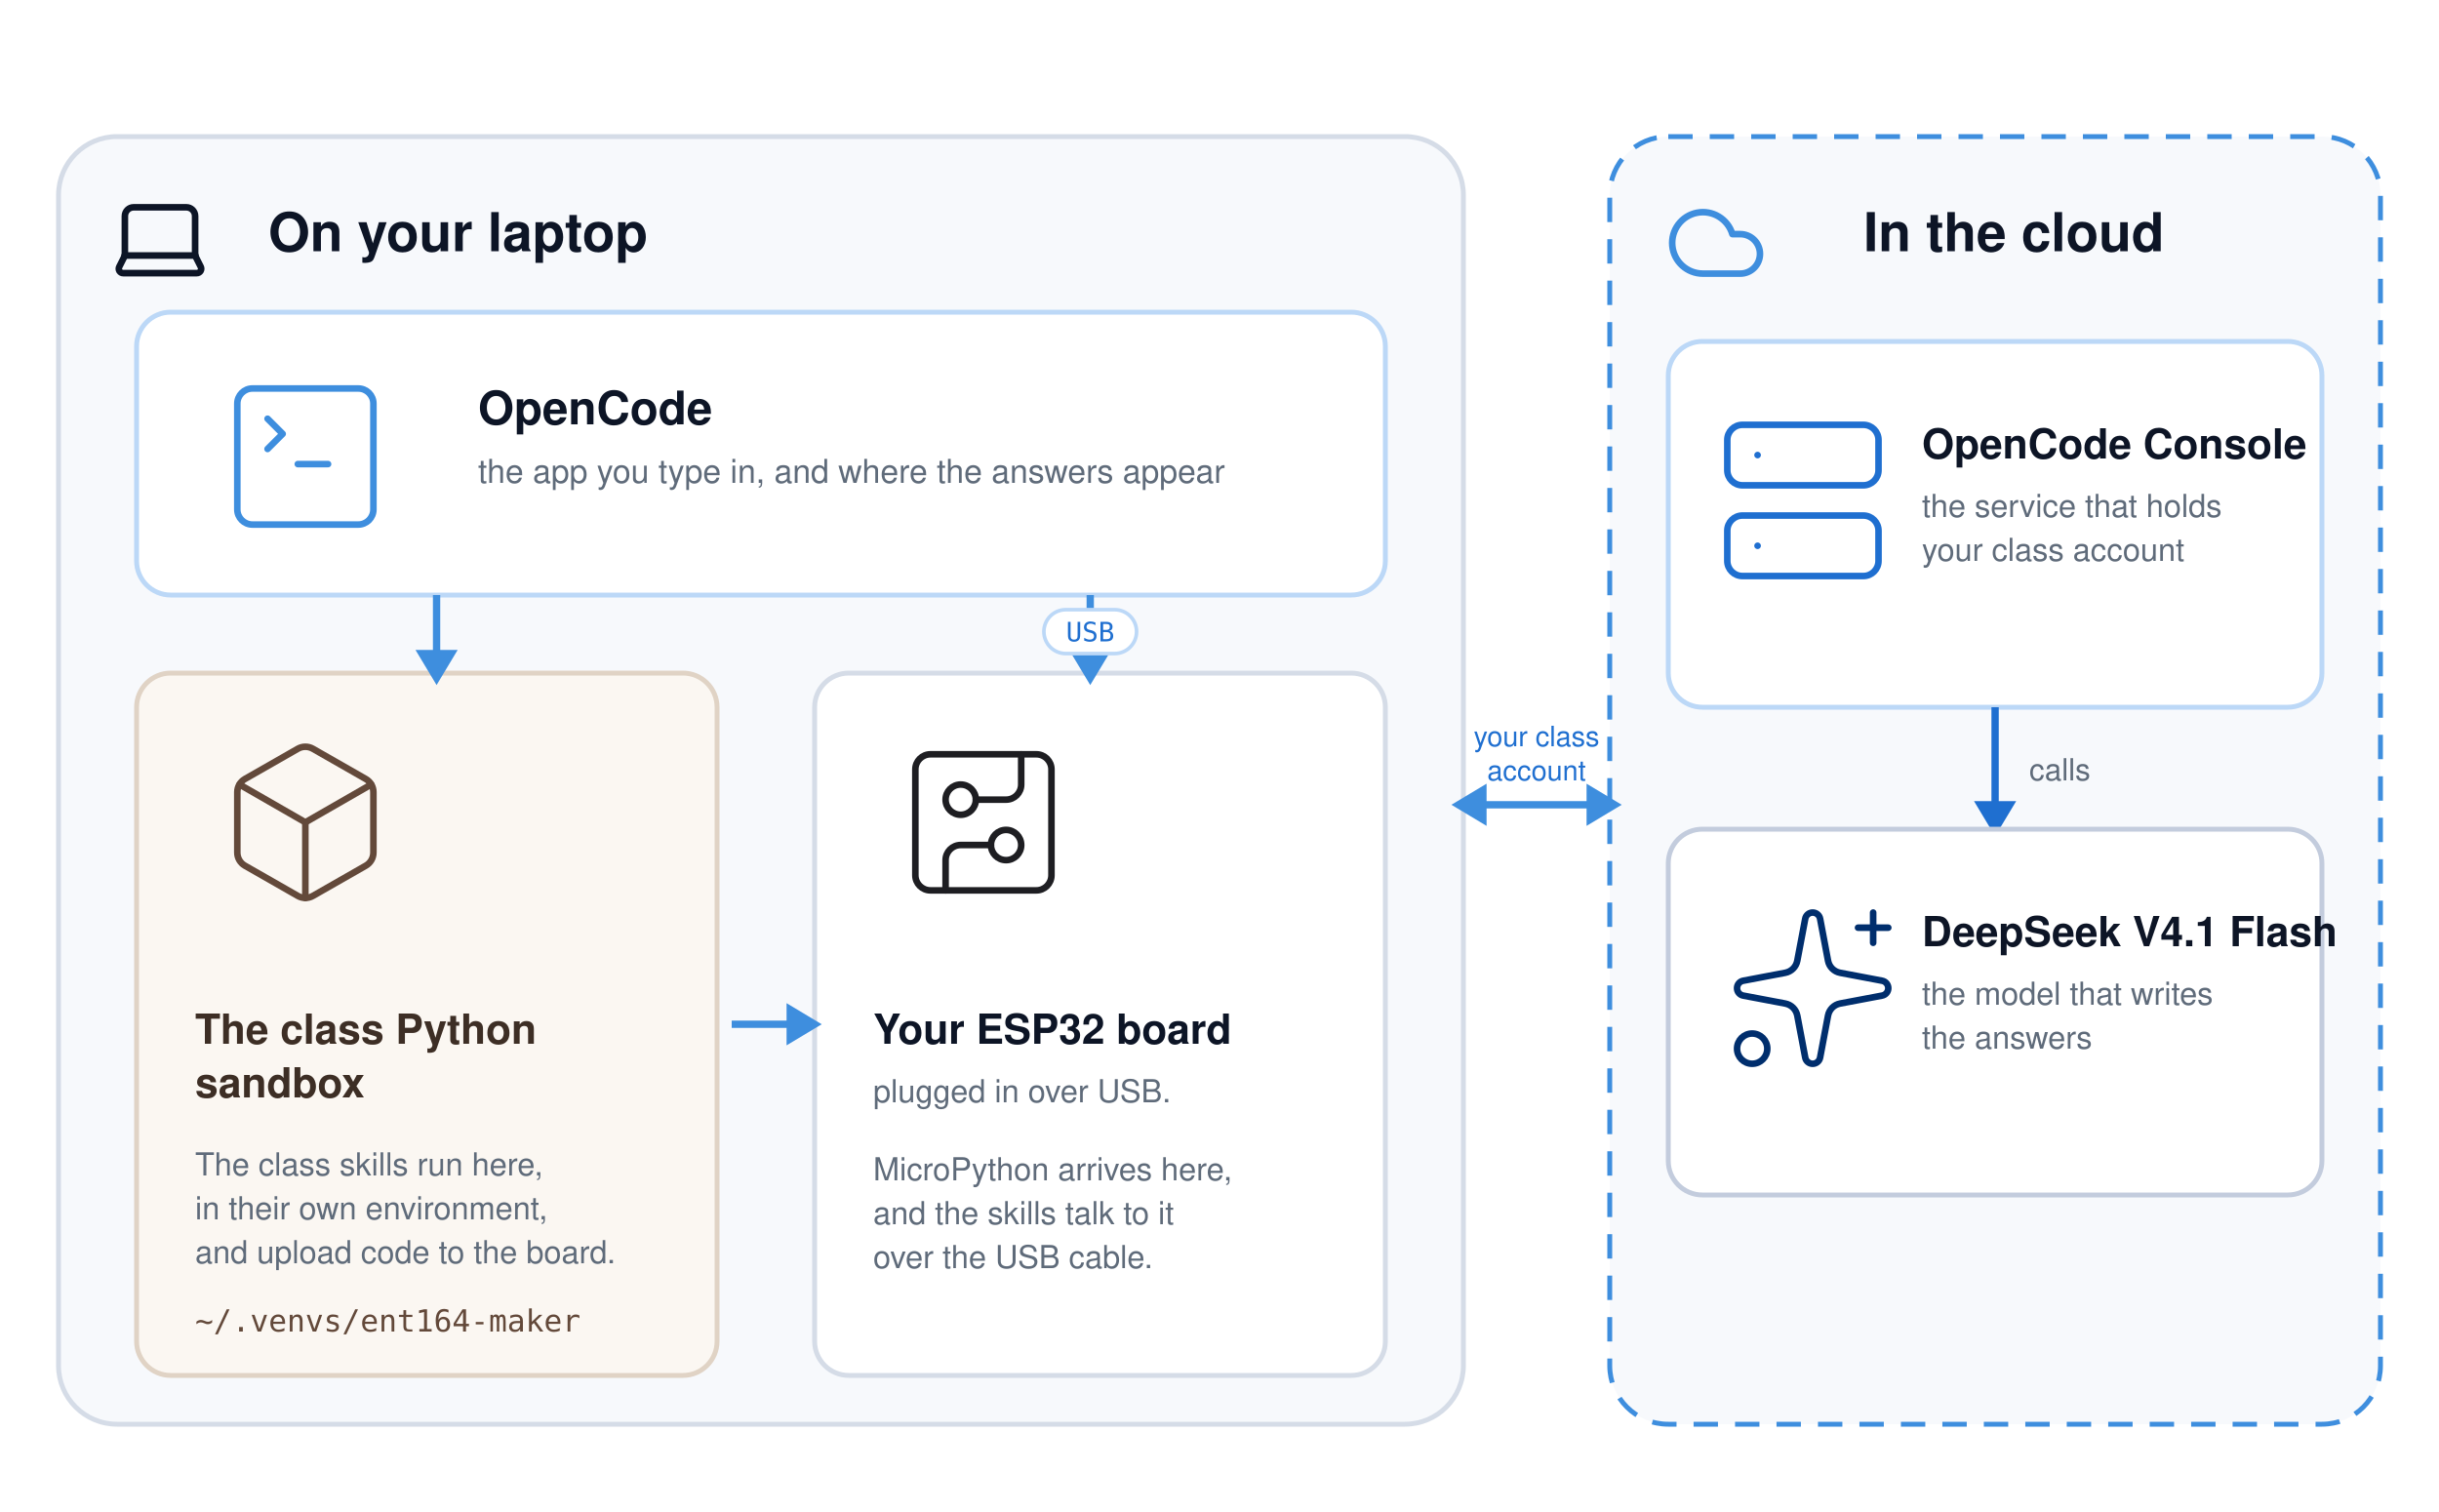
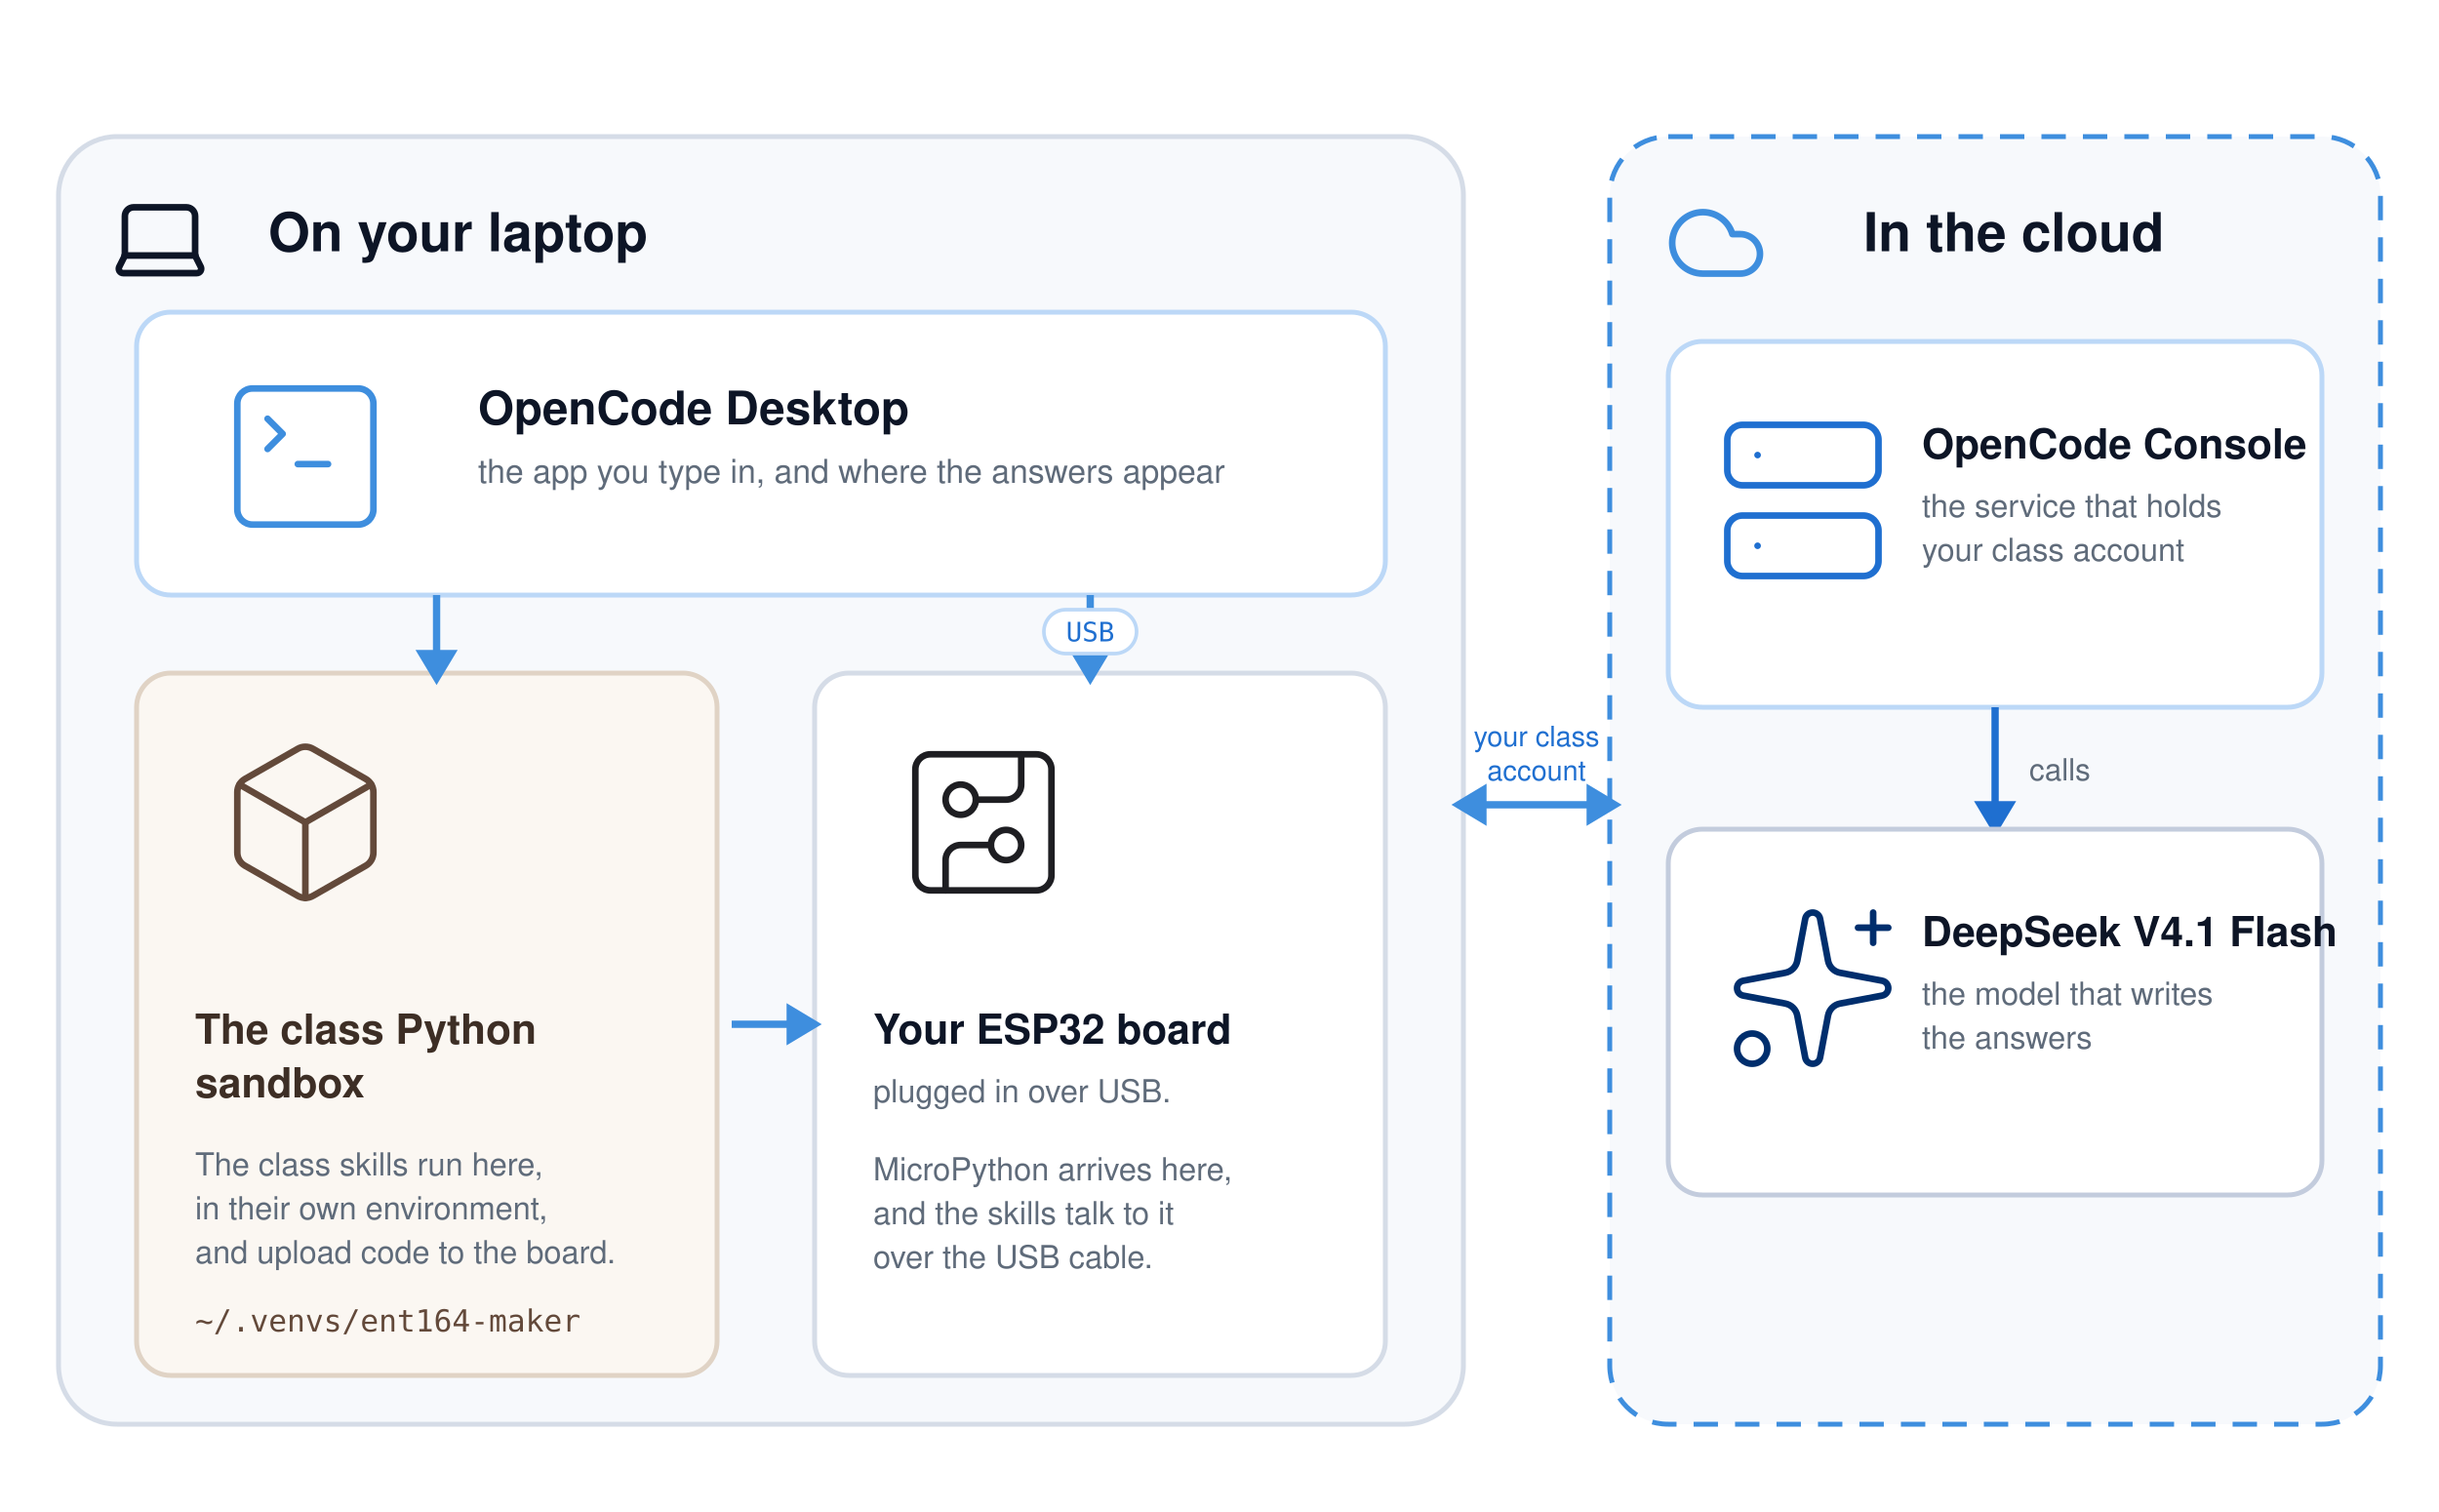
<svg xmlns="http://www.w3.org/2000/svg" width="1000" height="620" viewBox="0 0 1000 620" role="img" font-family="-apple-system, BlinkMacSystemFont, 'Segoe UI', Helvetica, Arial, sans-serif">
  <rect width="1000" height="620" fill="#ffffff" />
  <rect x="24" y="56" width="576" height="528" rx="24" fill="#f7f9fc" stroke="#d5dce7" stroke-width="2" />
  <g transform="translate(44, 76) scale(1.8)" fill="none" stroke="#0d1526" stroke-width="1.5" stroke-linecap="round" stroke-linejoin="round">
    <path d="M18 5a2 2 0 0 1 2 2v8.526a2 2 0 0 0 .212.897l1.068 2.127a1 1 0 0 1-.9 1.45H3.62a1 1 0 0 1-.9-1.45l1.068-2.127A2 2 0 0 0 4 15.526V7a2 2 0 0 1 2-2z" />
    <path d="M20.054 15.987H3.946" />
  </g>
  <text x="110" y="103" font-size="22" font-weight="700" fill="#0d1526">On your laptop</text>
  <rect x="56" y="128" width="512" height="116" rx="14" fill="#ffffff" stroke="#bcd8f7" stroke-width="2" />
  <g transform="translate(88, 150) scale(3.1)" fill="none" stroke="#3E8EDE" stroke-width="0.87" stroke-linecap="round" stroke-linejoin="round">
    <path d="m7 11 2-2-2-2" />
    <path d="M11 13h4" />
    <rect width="18" height="18" x="3" y="3" rx="2" ry="2" />
  </g>
-   <text x="196" y="174" font-size="19" font-weight="700" fill="#0d1526">OpenCode</text>
+   <text x="196" y="174" font-size="19" font-weight="700" fill="#0d1526">OpenCode Desktop</text>
  <text x="196" y="198" font-size="13.5" fill="#5f6b7a">the app you type in, and where the answers appear</text>
  <rect x="56" y="276" width="238" height="288" rx="14" fill="#fbf7f2" stroke="#e0d3c5" stroke-width="2" />
  <g transform="translate(88, 300) scale(3.1)" fill="none" stroke="#63493A" stroke-width="0.87" stroke-linecap="round" stroke-linejoin="round">
    <path d="M21 8a2 2 0 0 0-1-1.73l-7-4a2 2 0 0 0-2 0l-7 4A2 2 0 0 0 3 8v8a2 2 0 0 0 1 1.73l7 4a2 2 0 0 0 2 0l7-4A2 2 0 0 0 21 16Z" />
    <path d="m3.3 7 8.7 5 8.7-5" />
    <path d="M12 22V12" />
  </g>
  <text x="80" y="428" font-size="17" font-weight="700" fill="#3D2E25">The class Python</text>
  <text x="80" y="450" font-size="17" font-weight="700" fill="#3D2E25">sandbox</text>
  <text x="80" y="482" font-size="13" fill="#5f6b7a">The class skills run here,</text>
  <text x="80" y="500" font-size="13" fill="#5f6b7a">in their own environment,</text>
  <text x="80" y="518" font-size="13" fill="#5f6b7a">and upload code to the board.</text>
  <text x="80" y="546" font-size="12.5" fill="#63493A" font-family="ui-monospace, SFMono-Regular, Menlo, monospace">~/.venvs/ent164-maker</text>
  <rect x="334" y="276" width="234" height="288" rx="14" fill="#ffffff" stroke="#d5dce7" stroke-width="2" />
  <g transform="translate(366, 300) scale(3.1)" fill="none" stroke="#1e1e22" stroke-width="0.87" stroke-linecap="round" stroke-linejoin="round">
    <rect width="18" height="18" x="3" y="3" rx="2" />
    <path d="M11 9h4a2 2 0 0 0 2-2V3" />
    <circle cx="9" cy="9" r="2" />
    <path d="M7 21v-4a2 2 0 0 1 2-2h4" />
    <circle cx="15" cy="15" r="2" />
  </g>
  <text x="358" y="428" font-size="17" font-weight="700" fill="#0d1526">Your ESP32 board</text>
  <text x="358" y="452" font-size="13" fill="#5f6b7a">plugged in over USB.</text>
  <text x="358" y="484" font-size="13" fill="#5f6b7a">MicroPython arrives here,</text>
  <text x="358" y="502" font-size="13" fill="#5f6b7a">and the skills talk to it</text>
  <text x="358" y="520" font-size="13" fill="#5f6b7a">over the USB cable.</text>
  <g stroke="#3E8EDE" stroke-width="3" fill="#3E8EDE">
    <line x1="179" y1="244" x2="179" y2="270" />
    <path d="M173 268 L179 278 L185 268 Z" />
    <line x1="447" y1="244" x2="447" y2="270" />
    <path d="M441 268 L447 278 L453 268 Z" />
    <line x1="300" y1="420" x2="326" y2="420" />
    <path d="M324 414 L334 420 L324 426 Z" />
  </g>
  <rect x="428" y="250" width="38" height="18" rx="9" fill="#ffffff" stroke="#bcd8f7" stroke-width="1.5" />
  <text x="447" y="263" font-size="11" fill="#1F6FD0" text-anchor="middle" font-family="ui-monospace, SFMono-Regular, Menlo, monospace">USB</text>
  <rect x="660" y="56" width="316" height="528" rx="24" fill="#f7f9fc" stroke="#3E8EDE" stroke-width="2" stroke-dasharray="10 7" />
  <g transform="translate(682, 78) scale(1.8)" fill="none" stroke="#3E8EDE" stroke-width="1.5" stroke-linecap="round" stroke-linejoin="round">
    <path d="M17.5 19H9a7 7 0 1 1 6.71-9h1.79a4.5 4.5 0 1 1 0 9Z" />
  </g>
  <text x="764" y="103" font-size="22" font-weight="700" fill="#0d1526">In the cloud</text>
  <rect x="684" y="140" width="268" height="150" rx="14" fill="#ffffff" stroke="#bcd8f7" stroke-width="2" />
  <g transform="translate(702, 168) scale(3.1)" fill="none" stroke="#1F6FD0" stroke-width="0.87" stroke-linecap="round" stroke-linejoin="round">
    <rect width="20" height="8" x="2" y="2" rx="2" ry="2" />
    <rect width="20" height="8" x="2" y="14" rx="2" ry="2" />
    <line x1="6" x2="6.01" y1="6" y2="6" />
    <line x1="6" x2="6.01" y1="18" y2="18" />
  </g>
  <text x="788" y="188" font-size="17" font-weight="700" fill="#0d1526">OpenCode Console</text>
  <text x="788" y="212" font-size="13" fill="#5f6b7a">the service that holds</text>
  <text x="788" y="230" font-size="13" fill="#5f6b7a">your class account</text>
  <g stroke="#1F6FD0" stroke-width="3" fill="#1F6FD0">
    <line x1="818" y1="290" x2="818" y2="332" />
    <path d="M812 330 L818 340 L824 330 Z" />
  </g>
  <text x="832" y="320" font-size="12.5" fill="#5f6b7a">calls</text>
  <rect x="684" y="340" width="268" height="150" rx="14" fill="#ffffff" stroke="#c3ccdd" stroke-width="2" />
  <g transform="translate(706, 368) scale(3.1)" fill="none" stroke="#002E6D" stroke-width="0.87" stroke-linecap="round" stroke-linejoin="round">
    <path d="M11.017 2.814a1 1 0 0 1 1.966 0l1.051 5.558a2 2 0 0 0 1.594 1.594l5.558 1.051a1 1 0 0 1 0 1.966l-5.558 1.051a2 2 0 0 0-1.594 1.594l-1.051 5.558a1 1 0 0 1-1.966 0l-1.051-5.558a2 2 0 0 0-1.594-1.594l-5.558-1.051a1 1 0 0 1 0-1.966l5.558-1.051a2 2 0 0 0 1.594-1.594z" />
    <path d="M20 2v4" />
    <path d="M22 4h-4" />
    <circle cx="4" cy="20" r="2" />
  </g>
  <text x="788" y="388" font-size="17" font-weight="700" fill="#0d1526">DeepSeek V4.1 Flash</text>
  <text x="788" y="412" font-size="13" fill="#5f6b7a">the model that writes</text>
  <text x="788" y="430" font-size="13" fill="#5f6b7a">the answers</text>
  <g stroke="#3E8EDE" stroke-width="3" fill="#3E8EDE">
    <line x1="608" y1="330" x2="652" y2="330" />
    <path d="M608 324 L598 330 L608 336 Z" />
    <path d="M652 324 L662 330 L652 336 Z" />
  </g>
  <text x="630" y="306" font-size="11.5" fill="#1F6FD0" text-anchor="middle">your class</text>
  <text x="630" y="320" font-size="11.5" fill="#1F6FD0" text-anchor="middle">account</text>
</svg>
